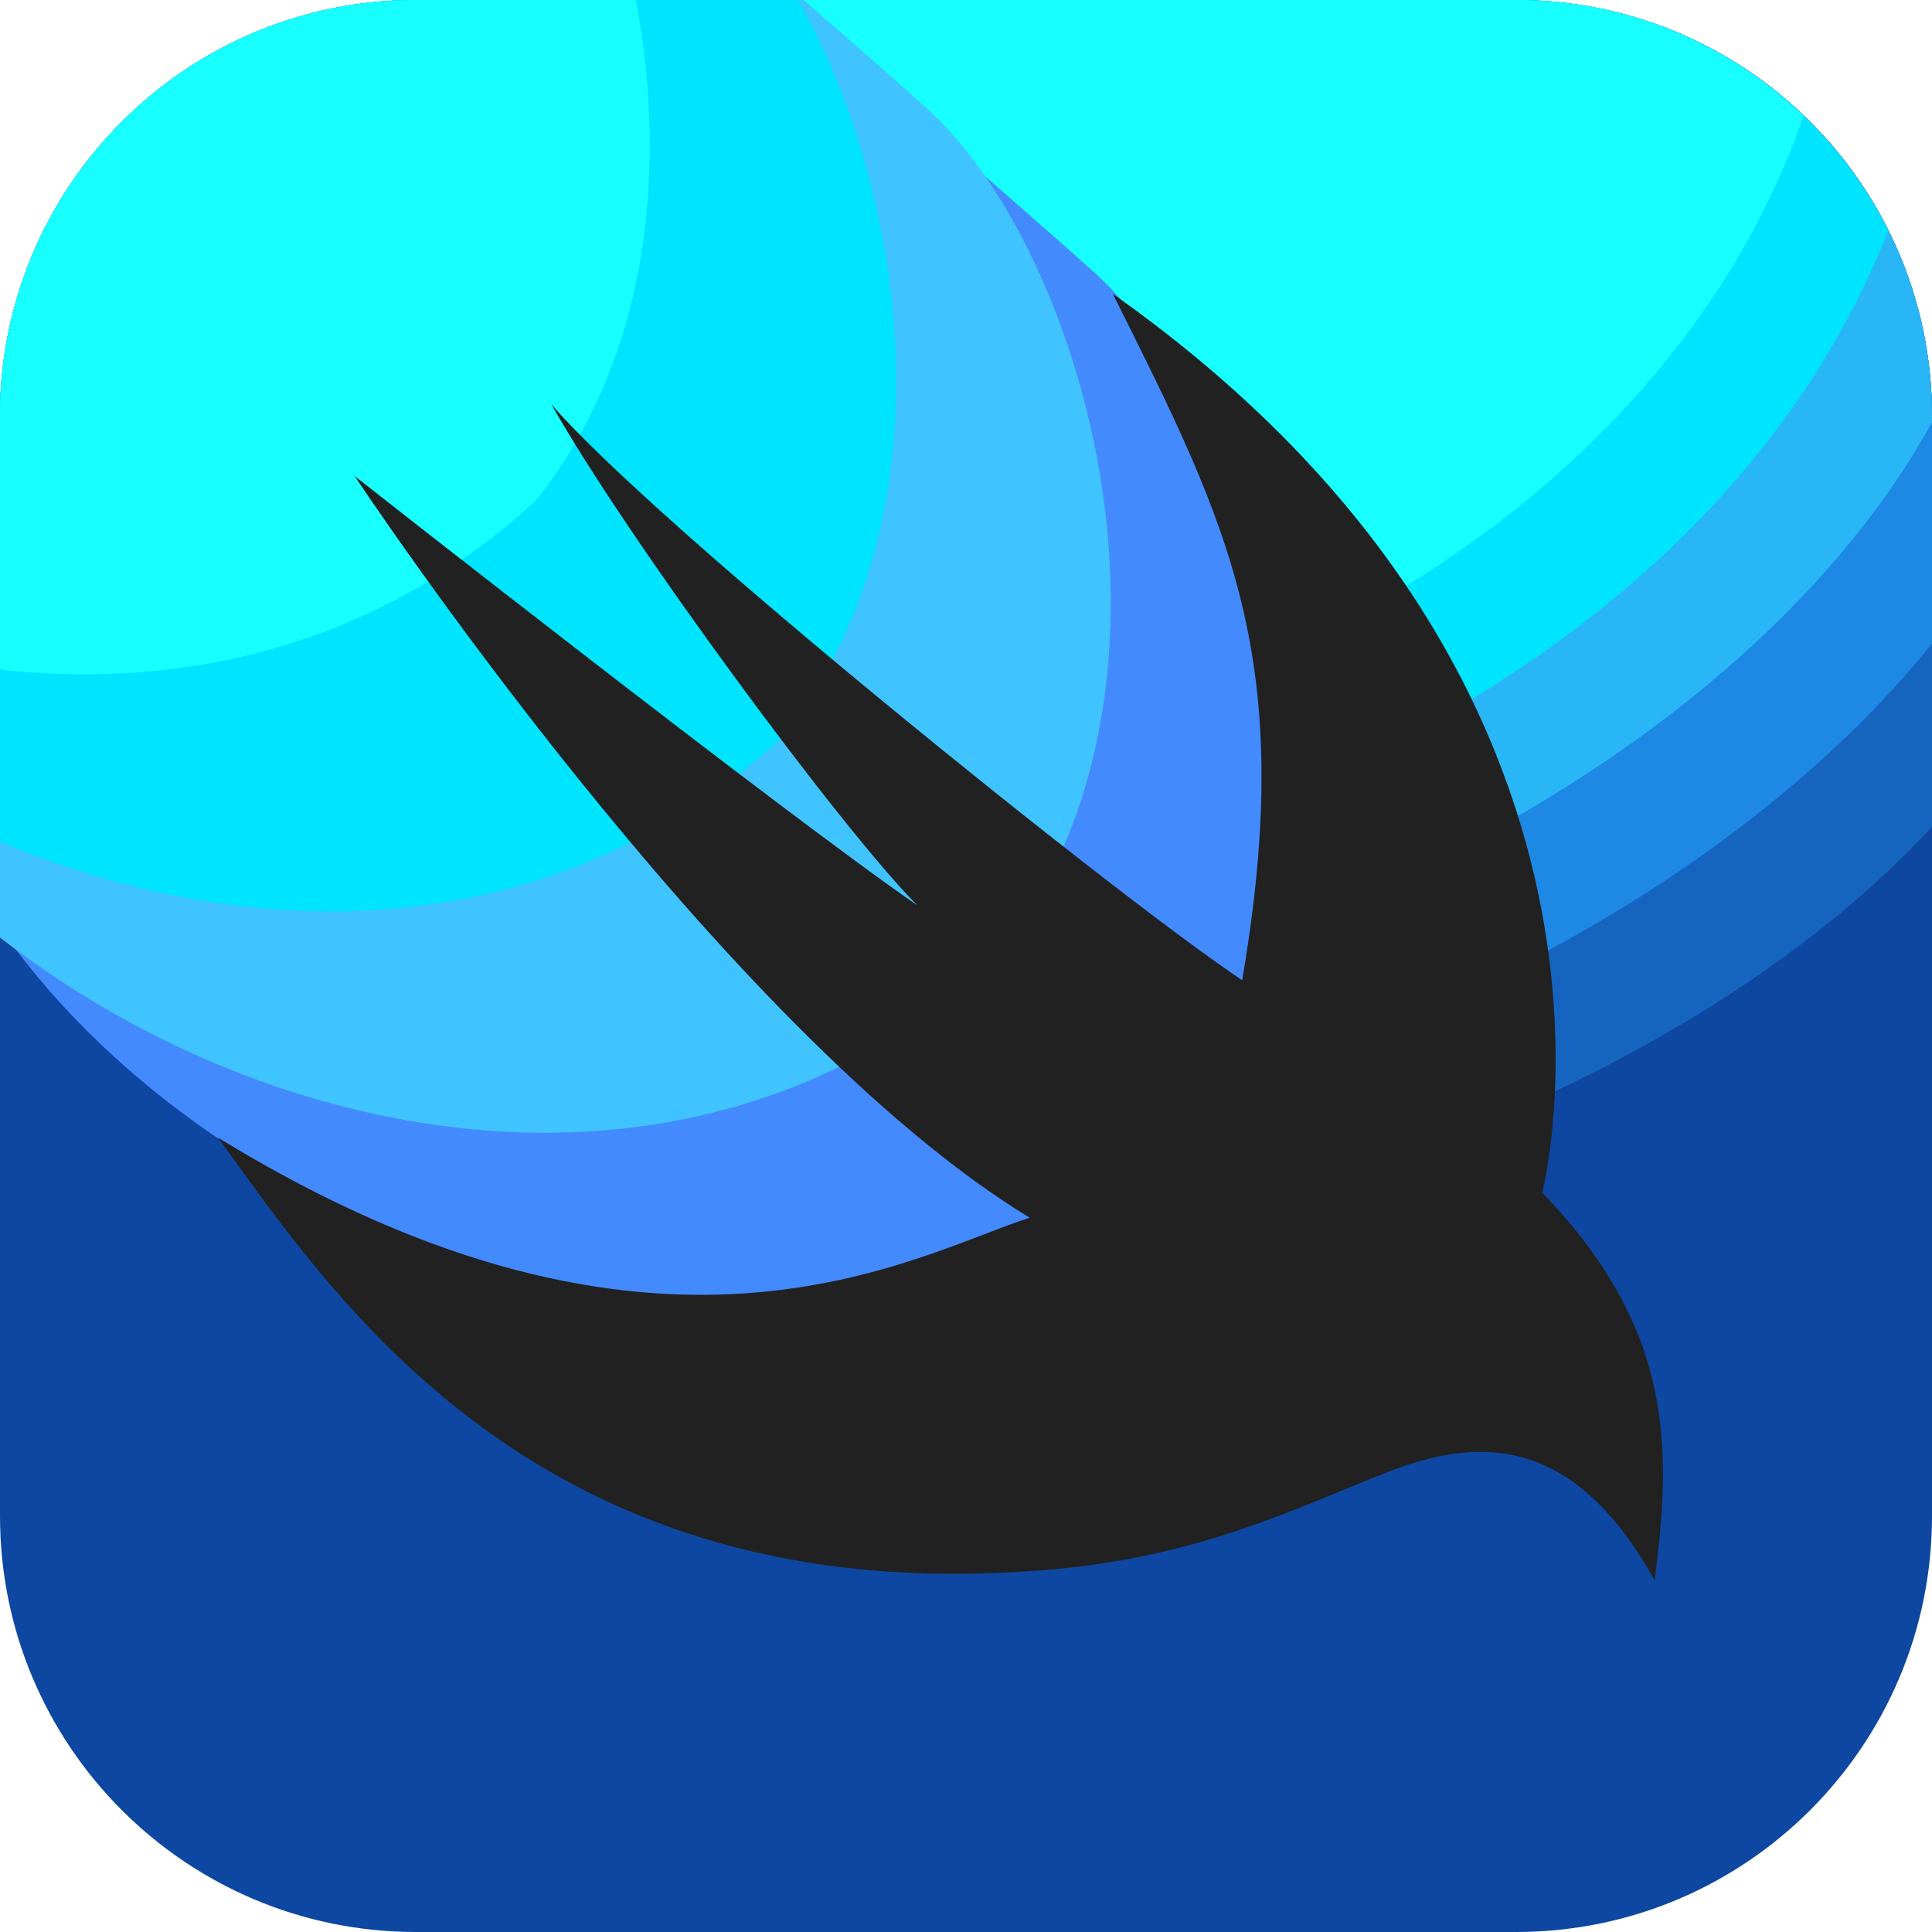
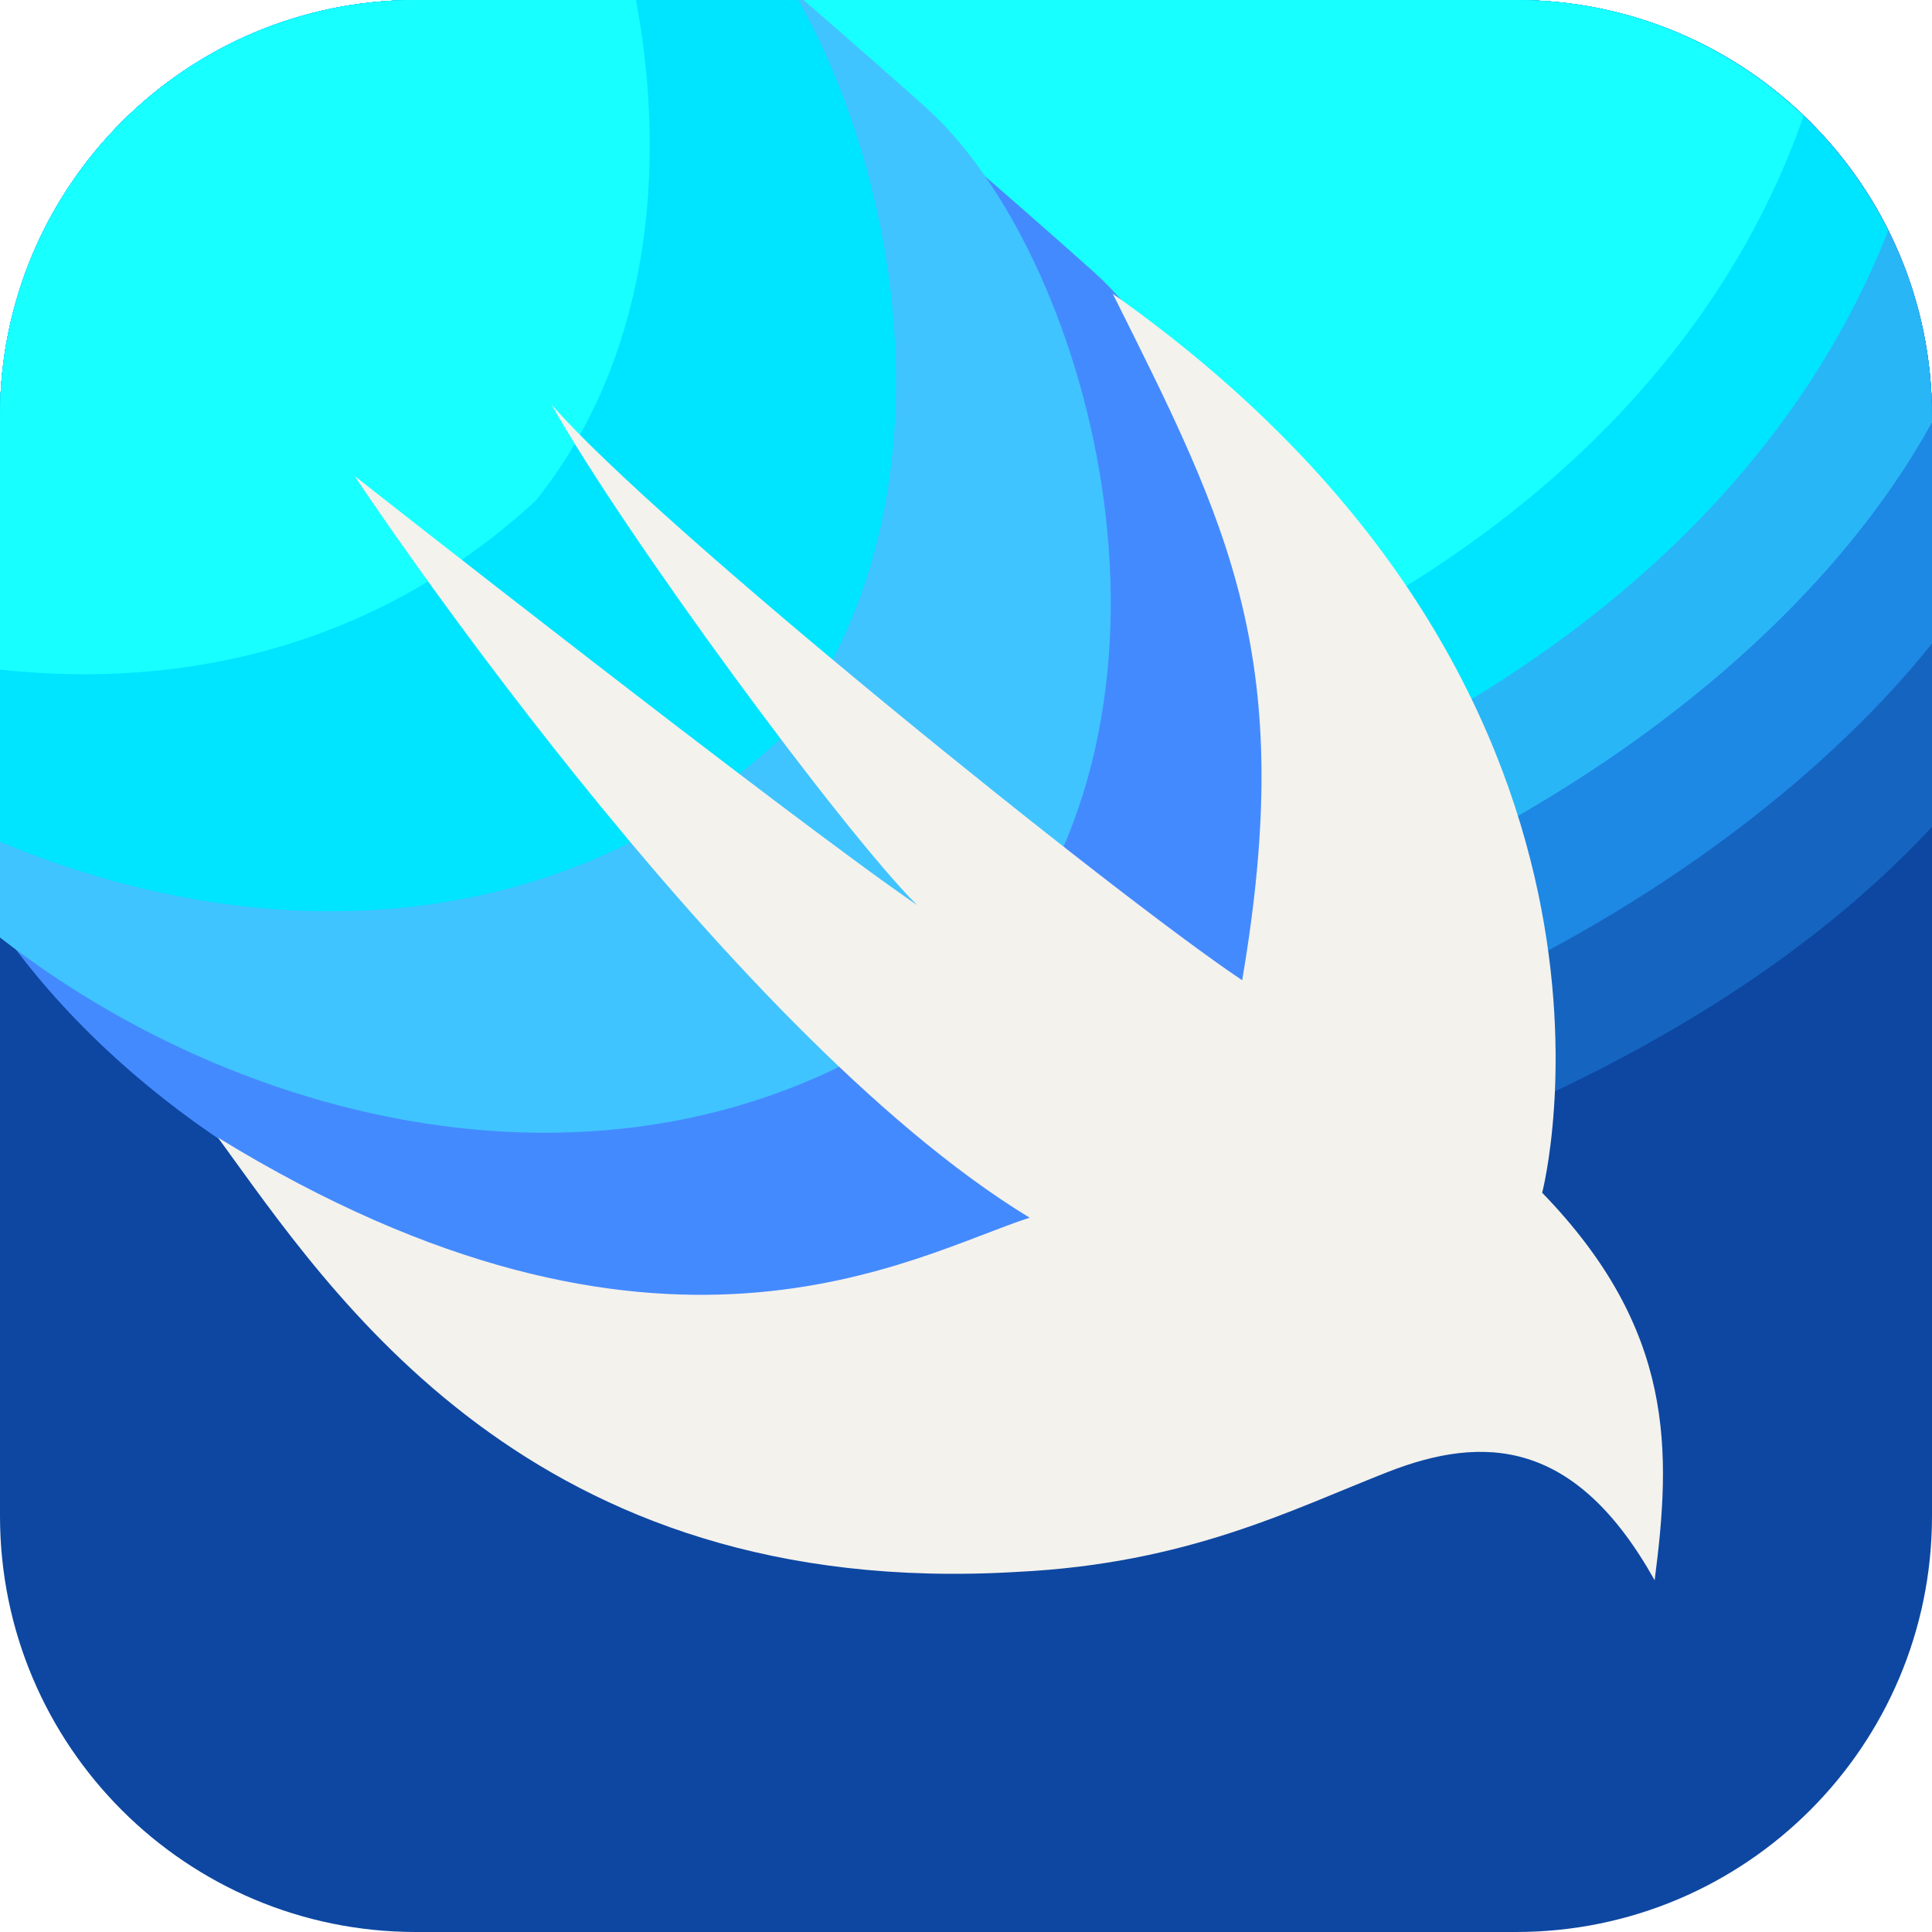
<svg xmlns="http://www.w3.org/2000/svg" viewBox="6 6 36 36" width="256" height="256">
  <path fill="#0d47a1" d="M34.249,42H13.751C9.47,42,6,38.53,6,34.249V13.751C6,9.47,9.47,6,13.751,6h20.497 C38.53,6,42,9.47,42,13.751v20.497C42,38.53,38.53,42,34.249,42z" />
  <path fill="#1565c0" d="M42,13.751C42,9.47,38.53,6,34.249,6H13.751C9.47,6,6,9.47,6,13.751v9.028 c3,3.221,8.502,7.14,13.646,7.106C26.494,29.84,36.654,27.166,42,21.407V13.751z" />
  <path fill="#1e88e5" d="M42,13.751C42,9.47,38.53,6,34.249,6H13.751C9.47,6,6,9.47,6,13.751v8.75 c3,3.499,7.219,4.858,13.694,4.905C30.143,27.482,38.328,22.577,42,17.992V13.751z" />
  <path fill="#29b6f6" d="M42,13.751C42,9.47,38.53,6,34.249,6H13.751C9.47,6,6,9.47,6,13.751v8.18 c4.408,2.669,9.077,3.262,12.674,3.336C29.161,25.327,38.611,20.031,42,13.869V13.751z" />
  <path fill="#00e5ff" d="M34.249,6H13.751C9.47,6,6,9.47,6,13.751v5.98c4.167,2.708,8.472,3.482,12.917,3.446 c7.194,0,18.718-3.832,22.265-12.878C39.911,7.753,37.288,6,34.249,6z" />
  <path fill="#18ffff" d="M34.249,6H13.751C9.47,6,6,9.47,6,13.751v3.691c4.748,3.197,10.543,4.603,17.778,2.867 c8.943-2.146,14.011-6.927,15.83-12.149C38.216,6.825,36.33,6,34.249,6z" />
  <path fill="#448aff" d="M20.535,6h-6.784C9.47,6,6,9.47,6,13.751v9.534l0.063,0.089c4.25,6,14.75,9.875,21.625,3.563 c4-5,1.688-13.188-1.313-15.875C24.868,9.712,22.51,7.684,20.535,6z" />
  <path fill="#40c4ff" d="M20.973,6h-7.222C9.47,6,6,9.47,6,13.751v9.718c5.079,3.953,13.005,5.51,18.563,0.406 c4-5,1.688-13.188-1.313-15.875C22.613,7.43,21.821,6.735,20.973,6z" />
  <path fill="#00e5ff" d="M13.751,6C9.47,6,6,9.47,6,13.751v7.932c4.686,1.975,10.315,1.966,14.563-1.933 C23.787,15.72,22.908,9.622,20.875,6H13.751z" />
  <path fill="#18ffff" d="M13.751,6C9.47,6,6,9.47,6,13.751v4.726c3.476,0.382,7.055-0.459,9.979-3.144 C18.098,12.684,18.439,9.145,17.85,6H13.751z" />
-   <path fill="#212121" d="M12.608,14.87c0,0,6.833,10.327,12.578,13.82c-2.174,0.699-6.894,3.555-15.124-1.492 c2.096,2.873,5.807,8.635,14.891,8.092c3.183-0.155,5.124-1.165,6.91-1.863s3.494-0.621,4.969,2.019 c0.311-2.407,0.388-4.659-2.096-7.221c0,0,2.456-9.363-8.001-16.751c2.174,4.348,3.433,6.8,2.411,12.791 c-2.329-1.553-10.931-8.48-12.872-10.732c1.398,2.485,5.419,7.936,6.816,9.334C20.606,21.159,12.608,14.87,12.608,14.87z" />
+   <path fill="#F4F2ED" d="M12.608,14.87c0,0,6.833,10.327,12.578,13.82c-2.174,0.699-6.894,3.555-15.124-1.492 c2.096,2.873,5.807,8.635,14.891,8.092c3.183-0.155,5.124-1.165,6.91-1.863s3.494-0.621,4.969,2.019 c0.311-2.407,0.388-4.659-2.096-7.221c0,0,2.456-9.363-8.001-16.751c2.174,4.348,3.433,6.8,2.411,12.791 c-2.329-1.553-10.931-8.48-12.872-10.732c1.398,2.485,5.419,7.936,6.816,9.334C20.606,21.159,12.608,14.87,12.608,14.87z" />
</svg>
